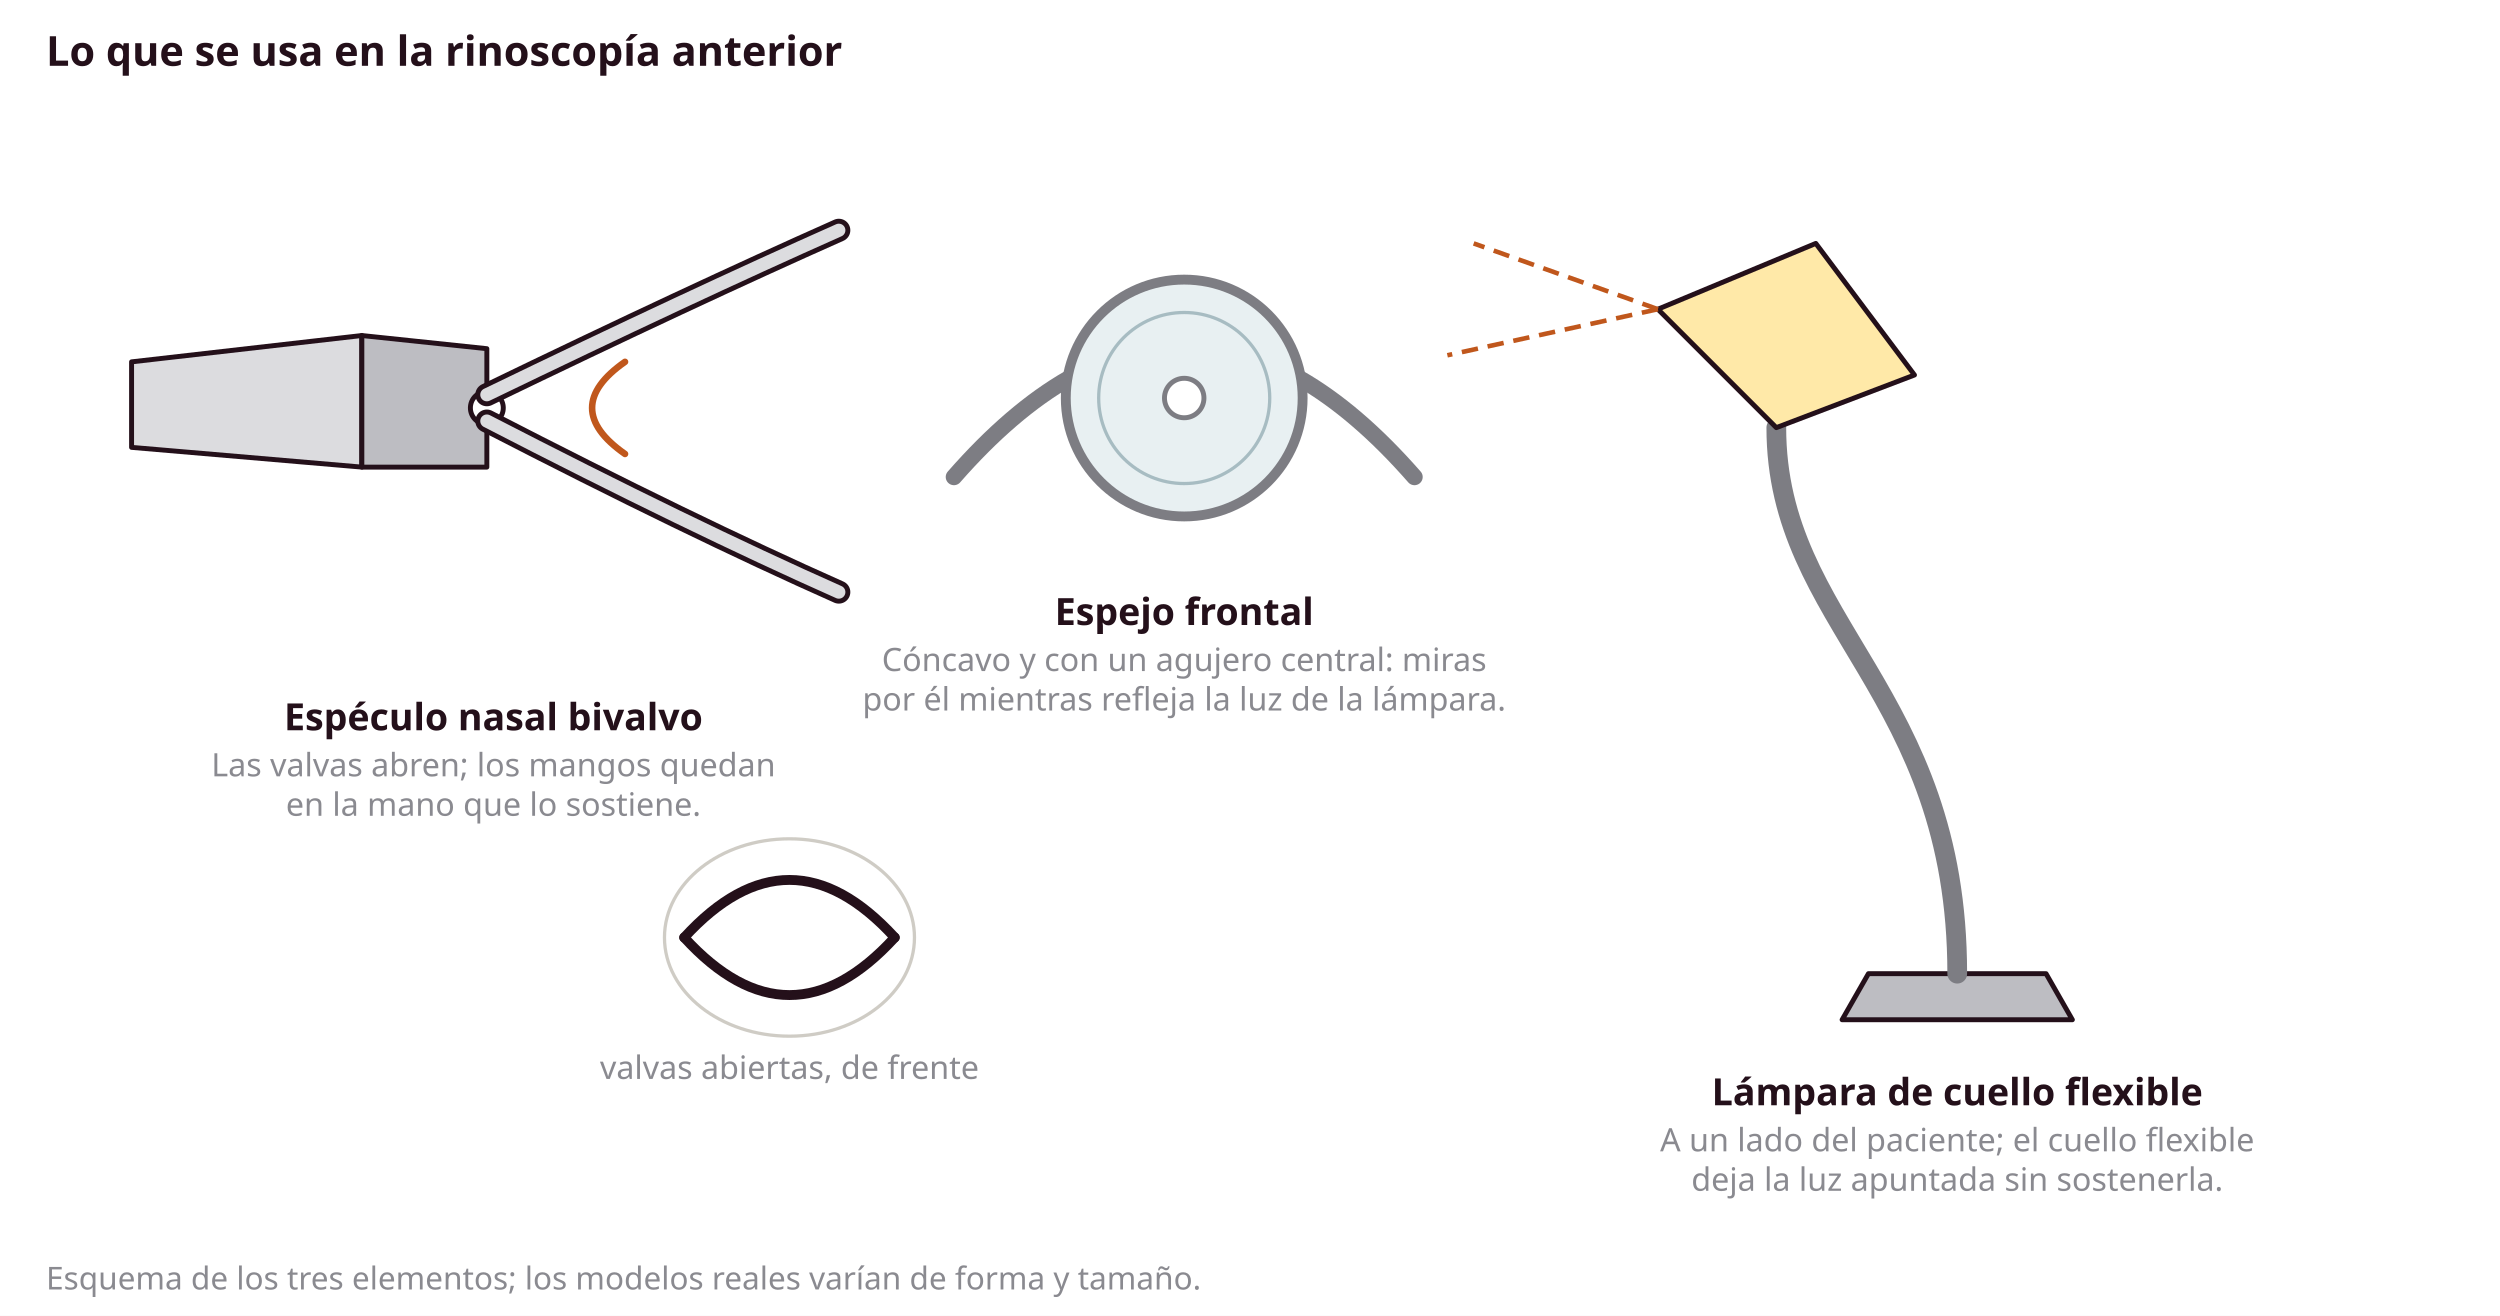
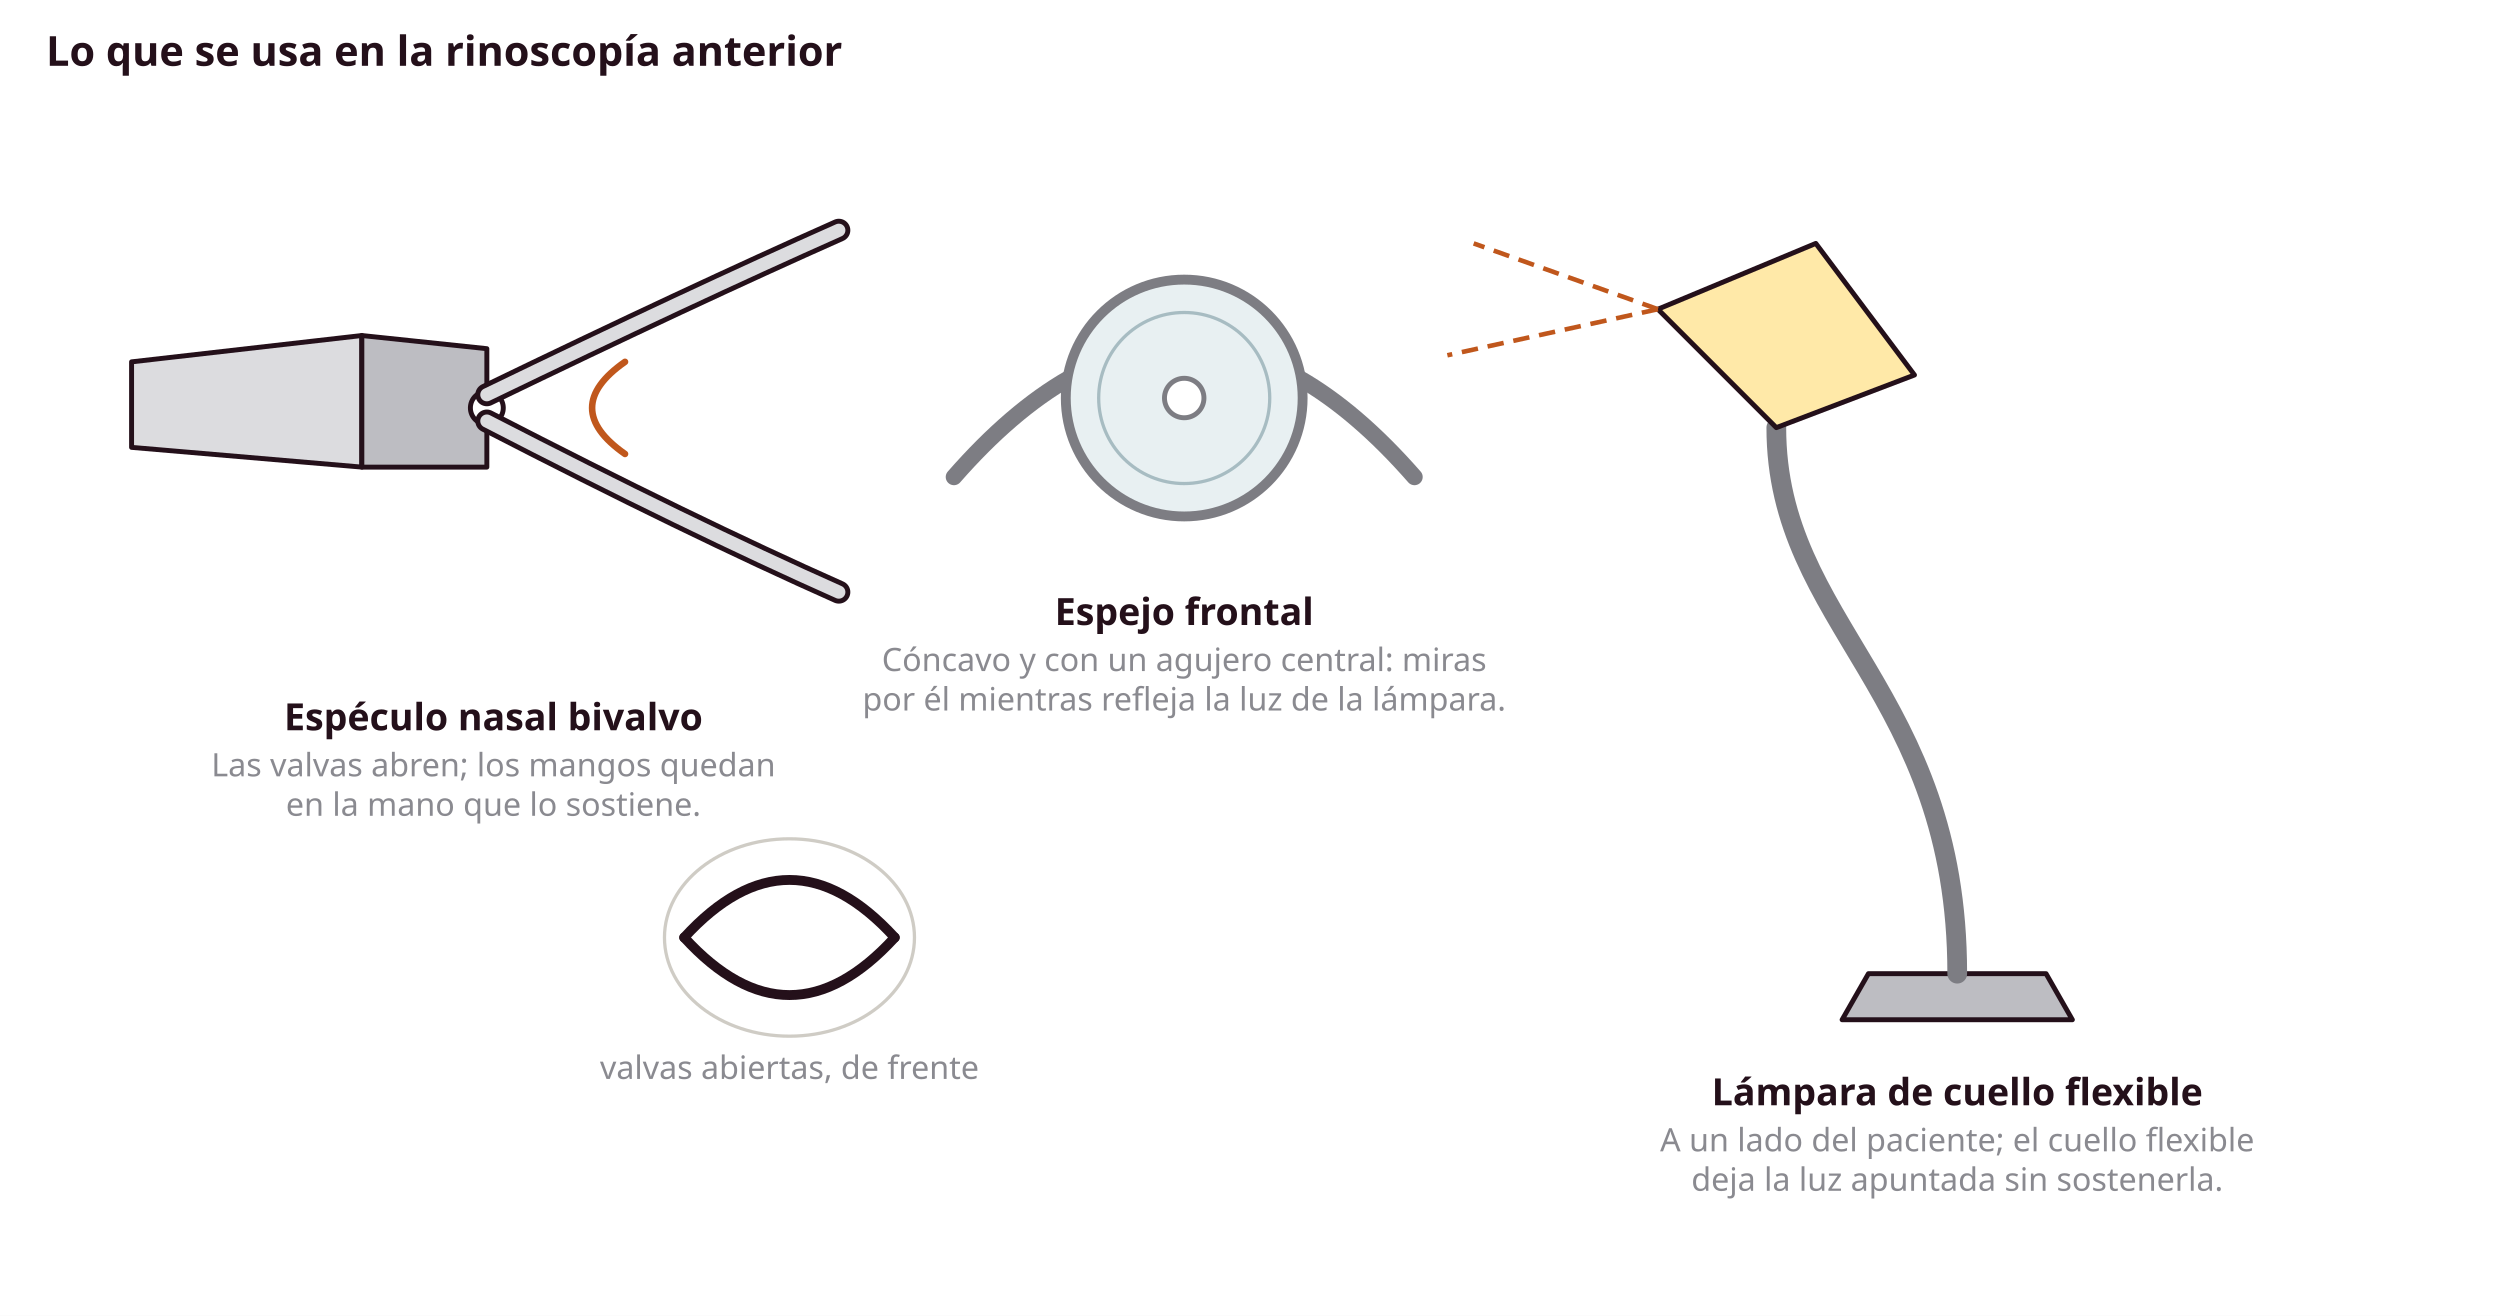
<svg xmlns="http://www.w3.org/2000/svg" viewBox="0 0 760 400" width="760" height="400">
  <defs />
  <rect width="760" height="400" fill="#fff" />
  <text x="14.0" y="20.0" font-family="'Plus Jakarta Sans', sans-serif" font-size="12.6" fill="#24101a" text-anchor="start" font-weight="700">Lo que se usa en la rinoscopía anterior</text>
  <path d="M 40,110 L 110,102 L 110,142 L 40,136 Z" fill="#dcdcdf" stroke="#24101a" stroke-width="1.5" stroke-linejoin="round" stroke-linecap="round" />
  <path d="M 110,102 L 148,106 L 148,142 L 110,142 Z" fill="#bdbdc2" stroke="#24101a" stroke-width="1.5" stroke-linejoin="round" stroke-linecap="round" />
  <circle cx="148.0" cy="124.0" r="5" fill="#fff" stroke="#24101a" stroke-width="1.5" />
  <path d="M 148,120 Q 210,90 255,70" fill="none" stroke="#24101a" stroke-width="7" stroke-linejoin="round" stroke-linecap="round" />
  <path d="M 148,128 Q 210,160 255,180" fill="none" stroke="#24101a" stroke-width="7" stroke-linejoin="round" stroke-linecap="round" />
  <path d="M 148,120 Q 210,90 255,70" fill="none" stroke="#dcdcdf" stroke-width="4" stroke-linejoin="round" stroke-linecap="round" />
  <path d="M 148,128 Q 210,160 255,180" fill="none" stroke="#dcdcdf" stroke-width="4" stroke-linejoin="round" stroke-linecap="round" />
  <path d="M 190,110 Q 170,124 190,138" fill="none" stroke="#c0571c" stroke-width="2" stroke-linejoin="round" stroke-linecap="round" />
  <text x="150.0" y="222.0" font-family="'Plus Jakarta Sans', sans-serif" font-size="11.4" fill="#24101a" text-anchor="middle" font-weight="700">Espéculo nasal bivalvo</text>
  <text x="150.0" y="236.0" font-family="'Plus Jakarta Sans', sans-serif" font-size="9.8" fill="#8a8a90" text-anchor="middle" font-weight="400">Las valvas abren; los mangos quedan</text>
  <text x="150.0" y="248.0" font-family="'Plus Jakarta Sans', sans-serif" font-size="9.8" fill="#8a8a90" text-anchor="middle" font-weight="400">en la mano que lo sostiene.</text>
  <ellipse cx="240.0" cy="285.0" rx="38" ry="30" fill="#fff" stroke="#cfccc5" stroke-width="1" />
  <path d="M 208,285 Q 240,250 272,285" fill="none" stroke="#24101a" stroke-width="3" stroke-linejoin="round" stroke-linecap="round" />
  <path d="M 208,285 Q 240,320 272,285" fill="none" stroke="#24101a" stroke-width="3" stroke-linejoin="round" stroke-linecap="round" />
  <text x="240.0" y="328.0" font-family="'Plus Jakarta Sans', sans-serif" font-size="9.8" fill="#8a8a90" text-anchor="middle" font-weight="400">valvas abiertas, de frente</text>
  <path d="M 290,145 Q 360,65 430,145" fill="none" stroke="#7d7d83" stroke-width="5" stroke-linejoin="round" stroke-linecap="round" />
  <circle cx="360.0" cy="121.0" r="36" fill="#e8f0f2" stroke="#7d7d83" stroke-width="3" />
  <circle cx="360.0" cy="121.0" r="6" fill="#fff" stroke="#7d7d83" stroke-width="1.5" />
  <circle cx="360.0" cy="121.0" r="26" fill="none" stroke="#a7bcc2" stroke-width="1" />
  <text x="360.0" y="190.0" font-family="'Plus Jakarta Sans', sans-serif" font-size="11.4" fill="#24101a" text-anchor="middle" font-weight="700">Espejo frontal</text>
  <text x="360.0" y="204.0" font-family="'Plus Jakarta Sans', sans-serif" font-size="9.8" fill="#8a8a90" text-anchor="middle" font-weight="400">Cóncavo y con un agujero central: miras</text>
  <text x="360.0" y="216.0" font-family="'Plus Jakarta Sans', sans-serif" font-size="9.8" fill="#8a8a90" text-anchor="middle" font-weight="400">por él mientras refleja la luz de la lámpara.</text>
  <path d="M 560,310 L 630,310 L 622,296 L 568,296 Z" fill="#bdbdc2" stroke="#24101a" stroke-width="1.5" stroke-linejoin="round" stroke-linecap="round" />
  <path d="M 595,296 C 595,210 540,190 540,130" fill="none" stroke="#7d7d83" stroke-width="6" stroke-linejoin="round" stroke-linecap="round" />
  <path d="M 540,130 L 504,94 L 552,74 L 582,114 Z" fill="#ffe9a8" stroke="#24101a" stroke-width="1.5" stroke-linejoin="round" stroke-linecap="round" />
  <line x1="504.0" y1="94.0" x2="440.0" y2="108.0" stroke="#c0571c" stroke-width="1.4" stroke-dasharray="5 3" />
  <line x1="504.0" y1="94.0" x2="448.0" y2="74.0" stroke="#c0571c" stroke-width="1.4" stroke-dasharray="5 3" />
  <text x="595.0" y="336.0" font-family="'Plus Jakarta Sans', sans-serif" font-size="11.4" fill="#24101a" text-anchor="middle" font-weight="700">Lámpara de cuello flexible</text>
  <text x="595.0" y="350.0" font-family="'Plus Jakarta Sans', sans-serif" font-size="9.8" fill="#8a8a90" text-anchor="middle" font-weight="400">A un lado del paciente; el cuello flexible</text>
  <text x="595.0" y="362.0" font-family="'Plus Jakarta Sans', sans-serif" font-size="9.8" fill="#8a8a90" text-anchor="middle" font-weight="400">deja la luz apuntada sin sostenerla.</text>
-   <text x="14.0" y="392.0" font-family="'Plus Jakarta Sans', sans-serif" font-size="9.6" fill="#8a8a90" text-anchor="start" font-weight="400">Esquema de los tres elementos; los modelos reales varían de forma y tamaño.</text>
</svg>
